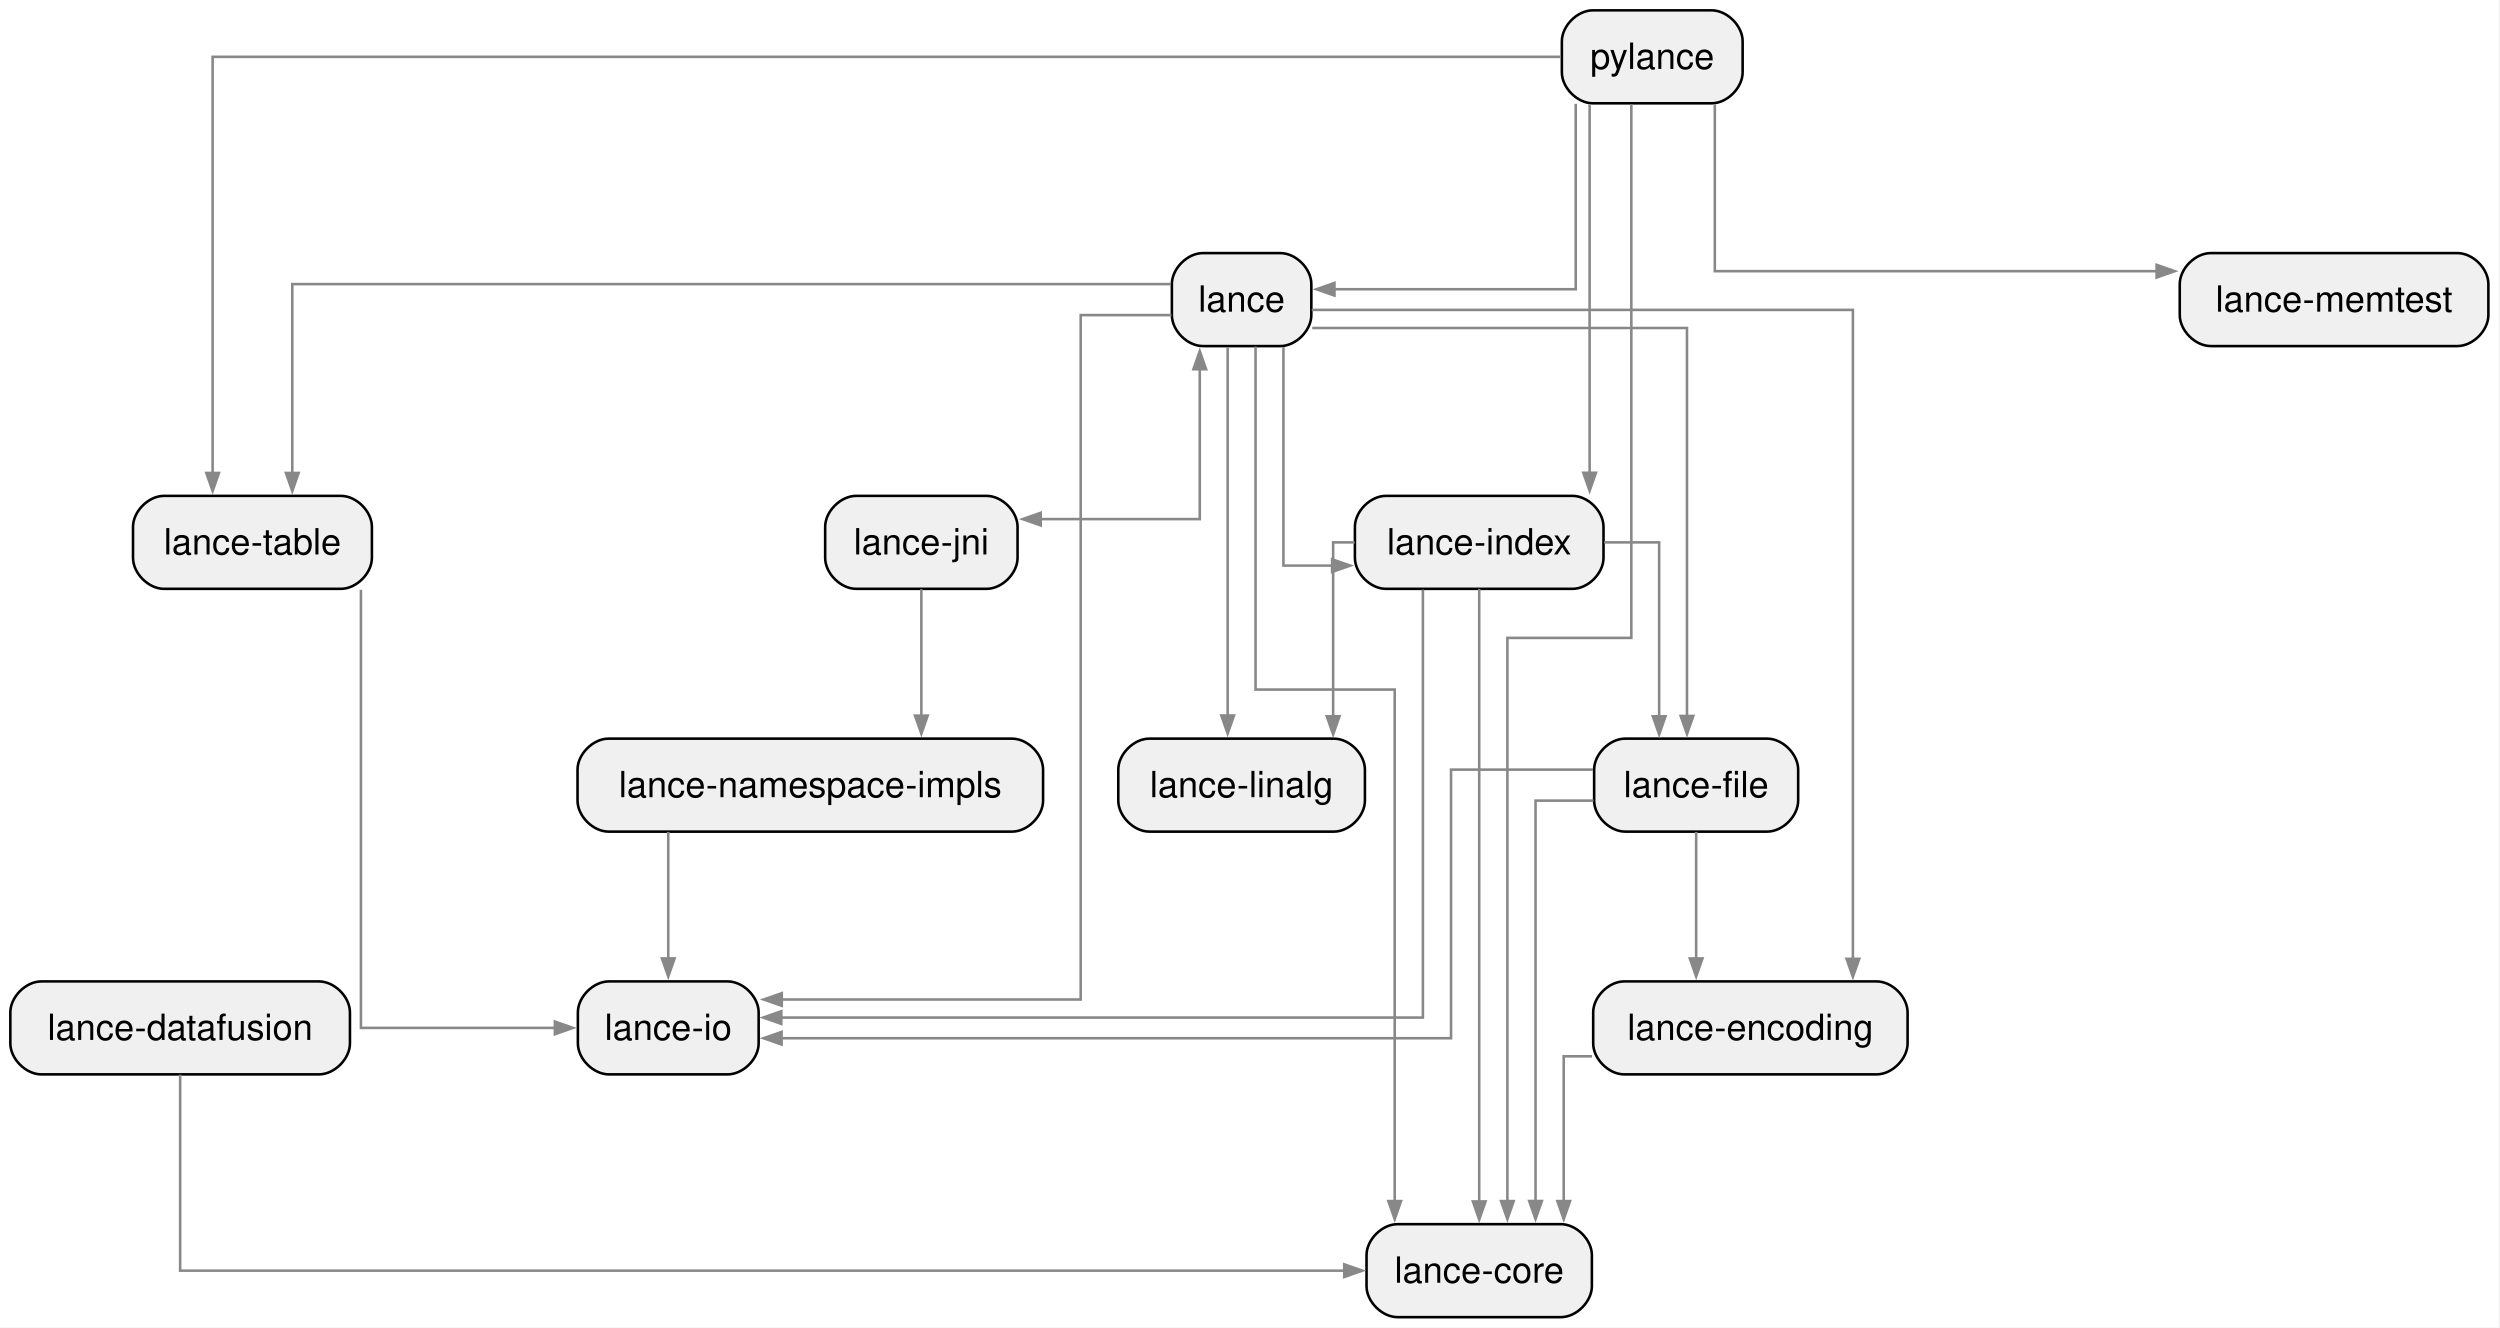
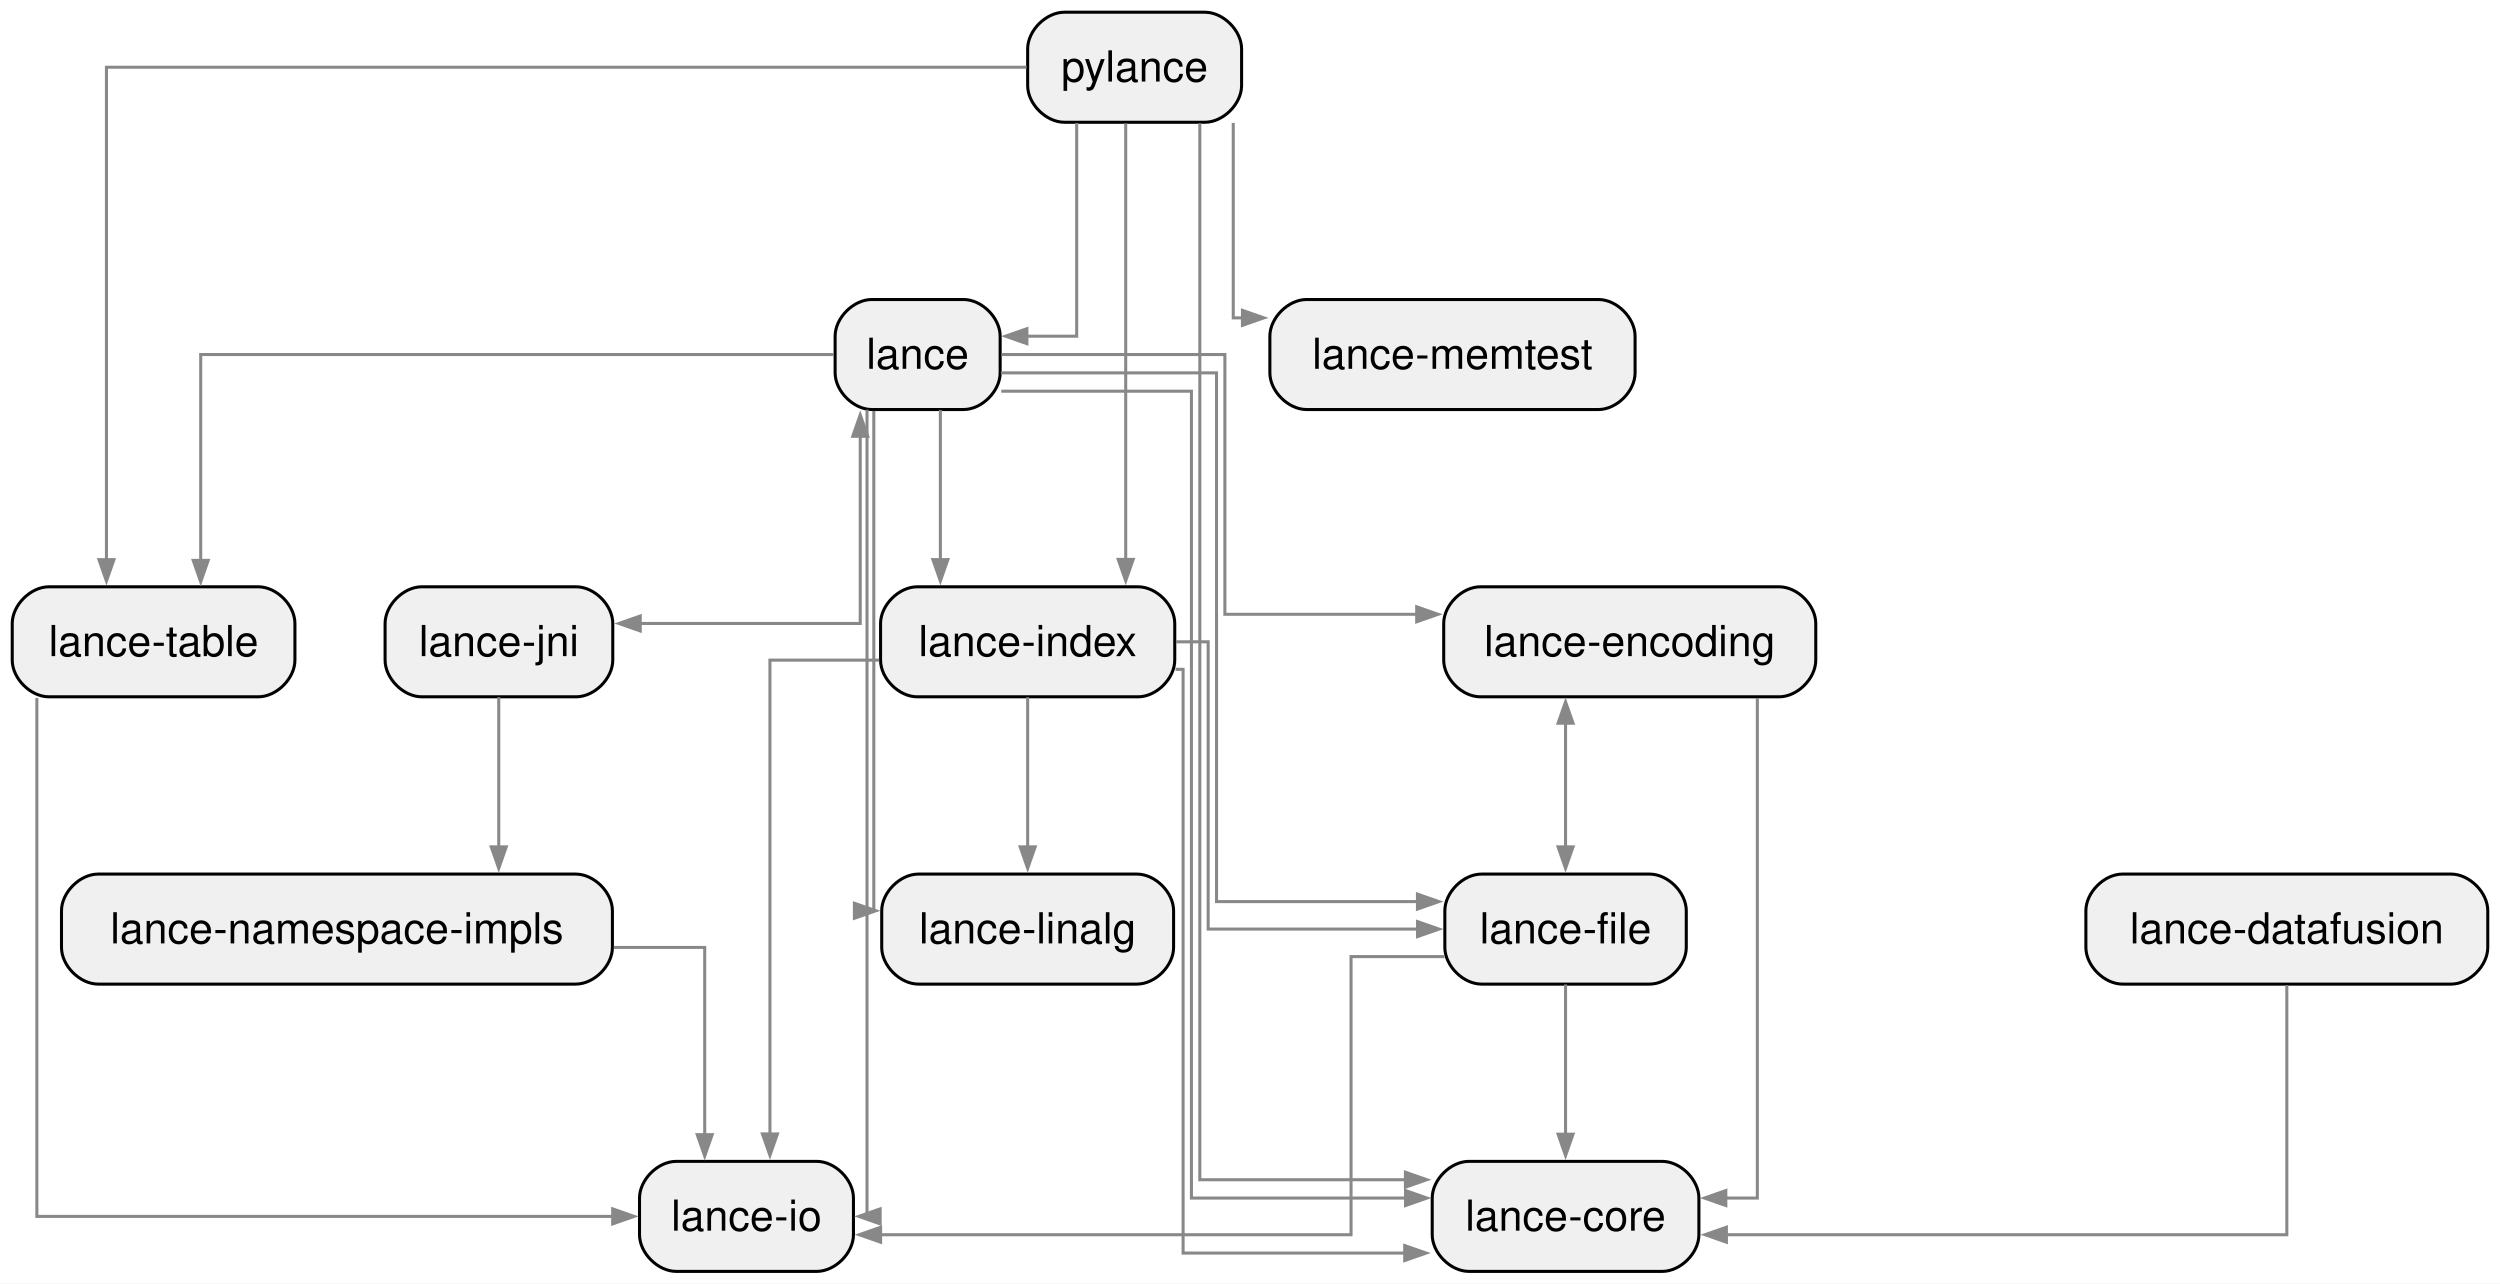
- <svg xmlns="http://www.w3.org/2000/svg" width="968pt" height="514pt" viewBox="0.00 0.00 968.00 514.00">
-   <g id="graph0" class="graph" transform="scale(1 1) rotate(0) translate(4 510)">
-     <polygon fill="white" stroke="none" points="-4,4 -4,-510 963.5,-510 963.5,4 -4,4" />
+ <svg xmlns="http://www.w3.org/2000/svg" width="818pt" height="420pt" viewBox="0.00 0.00 818.00 420.00">
+   <g id="graph0" class="graph" transform="scale(1 1) rotate(0) translate(4 416)">
+     <polygon fill="white" stroke="none" points="-4,4 -4,-416 814,-416 814,4 -4,4" />
    <g id="node1" class="node">
-       <path fill="#f0f0f0" stroke="black" d="M491.75,-412C491.75,-412 461.75,-412 461.75,-412 455.75,-412 449.75,-406 449.75,-400 449.75,-400 449.75,-388 449.75,-388 449.75,-382 455.75,-376 461.75,-376 461.75,-376 491.75,-376 491.75,-376 497.75,-376 503.75,-382 503.75,-388 503.75,-388 503.75,-400 503.75,-400 503.75,-406 497.75,-412 491.75,-412" />
-       <text xml:space="preserve" text-anchor="middle" x="476.75" y="-389.32" font-family="Helvetica,sans-Serif" font-size="14.00">lance</text>
+       <path fill="#f0f0f0" stroke="black" d="M311.25,-318C311.25,-318 281.25,-318 281.25,-318 275.25,-318 269.25,-312 269.25,-306 269.25,-306 269.25,-294 269.25,-294 269.25,-288 275.25,-282 281.25,-282 281.25,-282 311.25,-282 311.25,-282 317.25,-282 323.25,-288 323.25,-294 323.25,-294 323.25,-306 323.25,-306 323.25,-312 317.25,-318 311.25,-318" />
+       <text xml:space="preserve" text-anchor="middle" x="296.25" y="-295.32" font-family="Helvetica,sans-Serif" font-size="14.00">lance</text>
    </g>
    <g id="node2" class="node">
-       <path fill="#f0f0f0" stroke="black" d="M600.38,-36C600.38,-36 537.12,-36 537.12,-36 531.12,-36 525.12,-30 525.12,-24 525.12,-24 525.12,-12 525.12,-12 525.12,-6 531.12,0 537.12,0 537.12,0 600.38,0 600.38,0 606.38,0 612.38,-6 612.38,-12 612.38,-12 612.38,-24 612.38,-24 612.38,-30 606.38,-36 600.38,-36" />
-       <text xml:space="preserve" text-anchor="middle" x="568.75" y="-13.32" font-family="Helvetica,sans-Serif" font-size="14.00">lance-core</text>
+       <path fill="#f0f0f0" stroke="black" d="M539.88,-36C539.88,-36 476.62,-36 476.62,-36 470.62,-36 464.62,-30 464.62,-24 464.62,-24 464.62,-12 464.62,-12 464.62,-6 470.62,0 476.62,0 476.62,0 539.88,0 539.88,0 545.88,0 551.88,-6 551.88,-12 551.88,-12 551.88,-24 551.88,-24 551.88,-30 545.88,-36 539.88,-36" />
+       <text xml:space="preserve" text-anchor="middle" x="508.25" y="-13.32" font-family="Helvetica,sans-Serif" font-size="14.00">lance-core</text>
    </g>
    <g id="edge1" class="edge">
-       <path fill="none" stroke="#888888" d="M482.15,-375.79C482.15,-335.62 482.15,-243 482.15,-243 482.15,-243 536.03,-243 536.03,-243 536.03,-243 536.03,-44.93 536.03,-44.93" />
-       <polygon fill="#888888" stroke="#888888" points="538.48,-44.93 536.03,-37.93 533.58,-44.93 538.48,-44.93" />
+       <path fill="none" stroke="#888888" d="M323.62,-288C349.97,-288 385.84,-288 385.84,-288 385.84,-288 385.84,-24 385.84,-24 385.84,-24 455.89,-24 455.89,-24" />
+       <polygon fill="#888888" stroke="#888888" points="455.89,-26.45 462.89,-24 455.89,-21.55 455.89,-26.45" />
    </g>
    <g id="node4" class="node">
-       <path fill="#f0f0f0" stroke="black" d="M722.62,-130C722.62,-130 624.88,-130 624.88,-130 618.88,-130 612.88,-124 612.88,-118 612.88,-118 612.88,-106 612.88,-106 612.88,-100 618.88,-94 624.88,-94 624.88,-94 722.62,-94 722.62,-94 728.62,-94 734.62,-100 734.62,-106 734.62,-106 734.62,-118 734.62,-118 734.62,-124 728.62,-130 722.62,-130" />
-       <text xml:space="preserve" text-anchor="middle" x="673.75" y="-107.33" font-family="Helvetica,sans-Serif" font-size="14.00">lance-encoding</text>
+       <path fill="#f0f0f0" stroke="black" d="M578.12,-224C578.12,-224 480.38,-224 480.38,-224 474.38,-224 468.38,-218 468.38,-212 468.38,-212 468.38,-200 468.38,-200 468.38,-194 474.38,-188 480.38,-188 480.38,-188 578.12,-188 578.12,-188 584.12,-188 590.12,-194 590.12,-200 590.12,-200 590.12,-212 590.12,-212 590.12,-218 584.12,-224 578.12,-224" />
+       <text xml:space="preserve" text-anchor="middle" x="529.25" y="-201.32" font-family="Helvetica,sans-Serif" font-size="14.00">lance-encoding</text>
    </g>
    <g id="edge2" class="edge">
-       <path fill="none" stroke="#888888" d="M503.9,-390C566.07,-390 713.44,-390 713.44,-390 713.44,-390 713.44,-138.75 713.44,-138.75" />
-       <polygon fill="#888888" stroke="#888888" points="715.89,-138.75 713.44,-131.75 710.99,-138.75 715.89,-138.75" />
+       <path fill="none" stroke="#888888" d="M323.72,-300C353.49,-300 396.78,-300 396.78,-300 396.78,-300 396.78,-215 396.78,-215 396.78,-215 459.54,-215 459.54,-215" />
+       <polygon fill="#888888" stroke="#888888" points="459.54,-217.45 466.54,-215 459.54,-212.55 459.54,-217.45" />
    </g>
    <g id="node5" class="node">
-       <path fill="#f0f0f0" stroke="black" d="M680.25,-224C680.25,-224 625.25,-224 625.25,-224 619.25,-224 613.25,-218 613.25,-212 613.25,-212 613.25,-200 613.25,-200 613.25,-194 619.25,-188 625.25,-188 625.25,-188 680.25,-188 680.25,-188 686.25,-188 692.25,-194 692.25,-200 692.25,-200 692.25,-212 692.25,-212 692.25,-218 686.25,-224 680.25,-224" />
-       <text xml:space="preserve" text-anchor="middle" x="652.75" y="-201.32" font-family="Helvetica,sans-Serif" font-size="14.00">lance-file</text>
+       <path fill="#f0f0f0" stroke="black" d="M535.75,-130C535.75,-130 480.75,-130 480.75,-130 474.75,-130 468.75,-124 468.75,-118 468.75,-118 468.75,-106 468.75,-106 468.75,-100 474.75,-94 480.75,-94 480.75,-94 535.75,-94 535.75,-94 541.75,-94 547.75,-100 547.75,-106 547.75,-106 547.75,-118 547.75,-118 547.75,-124 541.75,-130 535.75,-130" />
+       <text xml:space="preserve" text-anchor="middle" x="508.25" y="-107.33" font-family="Helvetica,sans-Serif" font-size="14.00">lance-file</text>
    </g>
    <g id="edge3" class="edge">
-       <path fill="none" stroke="#888888" d="M504.08,-383C552.7,-383 649.2,-383 649.2,-383 649.2,-383 649.2,-232.79 649.2,-232.79" />
-       <polygon fill="#888888" stroke="#888888" points="651.65,-232.79 649.2,-225.79 646.75,-232.79 651.65,-232.79" />
+       <path fill="none" stroke="#888888" d="M323.49,-294C352.43,-294 394.05,-294 394.05,-294 394.05,-294 394.05,-121 394.05,-121 394.05,-121 459.79,-121 459.79,-121" />
+       <polygon fill="#888888" stroke="#888888" points="459.79,-123.45 466.79,-121 459.79,-118.55 459.79,-123.45" />
    </g>
    <g id="node6" class="node">
-       <path fill="#f0f0f0" stroke="black" d="M604.88,-318C604.88,-318 532.62,-318 532.62,-318 526.62,-318 520.62,-312 520.62,-306 520.62,-306 520.62,-294 520.62,-294 520.62,-288 526.62,-282 532.62,-282 532.62,-282 604.88,-282 604.88,-282 610.88,-282 616.88,-288 616.88,-294 616.88,-294 616.88,-306 616.88,-306 616.88,-312 610.88,-318 604.88,-318" />
-       <text xml:space="preserve" text-anchor="middle" x="568.75" y="-295.32" font-family="Helvetica,sans-Serif" font-size="14.00">lance-index</text>
+       <path fill="#f0f0f0" stroke="black" d="M368.38,-224C368.38,-224 296.12,-224 296.12,-224 290.12,-224 284.12,-218 284.12,-212 284.12,-212 284.12,-200 284.12,-200 284.12,-194 290.12,-188 296.12,-188 296.12,-188 368.38,-188 368.38,-188 374.38,-188 380.38,-194 380.38,-200 380.38,-200 380.38,-212 380.38,-212 380.38,-218 374.38,-224 368.38,-224" />
+       <text xml:space="preserve" text-anchor="middle" x="332.25" y="-201.32" font-family="Helvetica,sans-Serif" font-size="14.00">lance-index</text>
    </g>
    <g id="edge4" class="edge">
-       <path fill="none" stroke="#888888" d="M492.95,-375.59C492.95,-345.96 492.95,-291 492.95,-291 492.95,-291 511.8,-291 511.8,-291" />
-       <polygon fill="#888888" stroke="#888888" points="511.8,-293.45 518.8,-291 511.8,-288.55 511.8,-293.45" />
+       <path fill="none" stroke="#888888" d="M303.69,-281.88C303.69,-281.88 303.69,-232.9 303.69,-232.9" />
+       <polygon fill="#888888" stroke="#888888" points="306.14,-232.9 303.69,-225.9 301.24,-232.9 306.14,-232.9" />
    </g>
    <g id="node7" class="node">
-       <path fill="#f0f0f0" stroke="black" d="M277.75,-130C277.75,-130 231.75,-130 231.75,-130 225.75,-130 219.75,-124 219.75,-118 219.75,-118 219.75,-106 219.75,-106 219.75,-100 225.75,-94 231.75,-94 231.75,-94 277.75,-94 277.75,-94 283.75,-94 289.75,-100 289.75,-106 289.75,-106 289.75,-118 289.75,-118 289.75,-124 283.75,-130 277.75,-130" />
-       <text xml:space="preserve" text-anchor="middle" x="254.75" y="-107.33" font-family="Helvetica,sans-Serif" font-size="14.00">lance-io</text>
+       <path fill="#f0f0f0" stroke="black" d="M263.25,-36C263.25,-36 217.25,-36 217.25,-36 211.25,-36 205.25,-30 205.25,-24 205.25,-24 205.25,-12 205.25,-12 205.25,-6 211.25,0 217.25,0 217.25,0 263.25,0 263.25,0 269.25,0 275.25,-6 275.25,-12 275.25,-12 275.25,-24 275.25,-24 275.25,-30 269.25,-36 263.25,-36" />
+       <text xml:space="preserve" text-anchor="middle" x="240.25" y="-13.32" font-family="Helvetica,sans-Serif" font-size="14.00">lance-io</text>
    </g>
    <g id="edge5" class="edge">
-       <path fill="none" stroke="#888888" d="M449.6,-388C432.81,-388 414.44,-388 414.44,-388 414.44,-388 414.44,-123 414.44,-123 414.44,-123 298.7,-123 298.7,-123" />
-       <polygon fill="#888888" stroke="#888888" points="298.7,-120.55 291.7,-123 298.7,-125.45 298.7,-120.55" />
+       <path fill="none" stroke="#888888" d="M279.69,-281.93C279.69,-219.69 279.69,-18 279.69,-18 279.69,-18 279.27,-18 279.27,-18" />
+       <polygon fill="#888888" stroke="#888888" points="283.98,-15.55 276.98,-18 283.98,-20.45 283.98,-15.55" />
    </g>
    <g id="node8" class="node">
-       <path fill="#f0f0f0" stroke="black" d="M378,-318C378,-318 327.5,-318 327.5,-318 321.5,-318 315.5,-312 315.5,-306 315.5,-306 315.5,-294 315.5,-294 315.5,-288 321.5,-282 327.5,-282 327.5,-282 378,-282 378,-282 384,-282 390,-288 390,-294 390,-294 390,-306 390,-306 390,-312 384,-318 378,-318" />
-       <text xml:space="preserve" text-anchor="middle" x="352.75" y="-295.32" font-family="Helvetica,sans-Serif" font-size="14.00">lance-jni</text>
+       <path fill="#f0f0f0" stroke="black" d="M184.5,-224C184.5,-224 134,-224 134,-224 128,-224 122,-218 122,-212 122,-212 122,-200 122,-200 122,-194 128,-188 134,-188 134,-188 184.5,-188 184.5,-188 190.5,-188 196.5,-194 196.5,-200 196.5,-200 196.5,-212 196.5,-212 196.5,-218 190.5,-224 184.5,-224" />
+       <text xml:space="preserve" text-anchor="middle" x="159.25" y="-201.32" font-family="Helvetica,sans-Serif" font-size="14.00">lance-jni</text>
    </g>
    <g id="edge6" class="edge">
-       <path fill="none" stroke="#888888" d="M460.55,-367.04C460.55,-367.04 460.55,-309 460.55,-309 460.55,-309 398.97,-309 398.97,-309" />
-       <polygon fill="#888888" stroke="#888888" points="458.1,-367.04 460.55,-374.04 463,-367.04 458.1,-367.04" />
-       <polygon fill="#888888" stroke="#888888" points="398.97,-306.55 391.97,-309 398.97,-311.45 398.97,-306.55" />
+       <path fill="none" stroke="#888888" d="M277.47,-273.25C277.47,-273.25 277.47,-212 277.47,-212 277.47,-212 205.49,-212 205.49,-212" />
+       <polygon fill="#888888" stroke="#888888" points="275.02,-273.25 277.47,-280.25 279.92,-273.25 275.02,-273.25" />
+       <polygon fill="#888888" stroke="#888888" points="205.49,-209.55 198.49,-212 205.49,-214.45 205.49,-209.55" />
    </g>
    <g id="node9" class="node">
-       <path fill="#f0f0f0" stroke="black" d="M512.5,-224C512.5,-224 441,-224 441,-224 435,-224 429,-218 429,-212 429,-212 429,-200 429,-200 429,-194 435,-188 441,-188 441,-188 512.5,-188 512.5,-188 518.5,-188 524.5,-194 524.5,-200 524.5,-200 524.5,-212 524.5,-212 524.5,-218 518.5,-224 512.5,-224" />
-       <text xml:space="preserve" text-anchor="middle" x="476.75" y="-201.32" font-family="Helvetica,sans-Serif" font-size="14.00">lance-linalg</text>
+       <path fill="#f0f0f0" stroke="black" d="M368,-130C368,-130 296.5,-130 296.5,-130 290.5,-130 284.5,-124 284.5,-118 284.5,-118 284.5,-106 284.5,-106 284.5,-100 290.5,-94 296.5,-94 296.5,-94 368,-94 368,-94 374,-94 380,-100 380,-106 380,-106 380,-118 380,-118 380,-124 374,-130 368,-130" />
+       <text xml:space="preserve" text-anchor="middle" x="332.25" y="-107.33" font-family="Helvetica,sans-Serif" font-size="14.00">lance-linalg</text>
    </g>
    <g id="edge7" class="edge">
-       <path fill="none" stroke="#888888" d="M471.35,-375.63C471.35,-375.63 471.35,-232.96 471.35,-232.96" />
-       <polygon fill="#888888" stroke="#888888" points="473.8,-232.96 471.35,-225.96 468.9,-232.96 473.8,-232.96" />
+       <path fill="none" stroke="#888888" d="M281.91,-281.55C281.91,-235.28 281.91,-118 281.91,-118 281.91,-118 282.12,-118 282.12,-118" />
+       <polygon fill="#888888" stroke="#888888" points="275.56,-120.45 282.56,-118 275.56,-115.55 275.56,-120.45" />
    </g>
    <g id="node12" class="node">
-       <path fill="#f0f0f0" stroke="black" d="M128,-318C128,-318 59.5,-318 59.5,-318 53.5,-318 47.5,-312 47.5,-306 47.5,-306 47.5,-294 47.5,-294 47.5,-288 53.5,-282 59.5,-282 59.5,-282 128,-282 128,-282 134,-282 140,-288 140,-294 140,-294 140,-306 140,-306 140,-312 134,-318 128,-318" />
-       <text xml:space="preserve" text-anchor="middle" x="93.75" y="-295.32" font-family="Helvetica,sans-Serif" font-size="14.00">lance-table</text>
+       <path fill="#f0f0f0" stroke="black" d="M80.5,-224C80.5,-224 12,-224 12,-224 6,-224 0,-218 0,-212 0,-212 0,-200 0,-200 0,-194 6,-188 12,-188 12,-188 80.5,-188 80.5,-188 86.5,-188 92.5,-194 92.5,-200 92.5,-200 92.5,-212 92.5,-212 92.5,-218 86.5,-224 80.5,-224" />
+       <text xml:space="preserve" text-anchor="middle" x="46.25" y="-201.32" font-family="Helvetica,sans-Serif" font-size="14.00">lance-table</text>
    </g>
    <g id="edge8" class="edge">
-       <path fill="none" stroke="#888888" d="M449.42,-400C364.23,-400 109.17,-400 109.17,-400 109.17,-400 109.17,-326.86 109.17,-326.86" />
-       <polygon fill="#888888" stroke="#888888" points="111.62,-326.86 109.17,-319.86 106.72,-326.86 111.62,-326.86" />
+       <path fill="none" stroke="#888888" d="M268.88,-300C207,-300 61.67,-300 61.67,-300 61.67,-300 61.67,-232.64 61.67,-232.64" />
+       <polygon fill="#888888" stroke="#888888" points="64.12,-232.64 61.67,-225.64 59.22,-232.64 64.12,-232.64" />
    </g>
    <g id="node3" class="node">
-       <path fill="#f0f0f0" stroke="black" d="M119.5,-130C119.5,-130 12,-130 12,-130 6,-130 0,-124 0,-118 0,-118 0,-106 0,-106 0,-100 6,-94 12,-94 12,-94 119.5,-94 119.5,-94 125.5,-94 131.5,-100 131.5,-106 131.5,-106 131.5,-118 131.5,-118 131.5,-124 125.5,-130 119.5,-130" />
-       <text xml:space="preserve" text-anchor="middle" x="65.75" y="-107.33" font-family="Helvetica,sans-Serif" font-size="14.00">lance-datafusion</text>
+       <path fill="#f0f0f0" stroke="black" d="M798,-130C798,-130 690.5,-130 690.5,-130 684.5,-130 678.5,-124 678.5,-118 678.5,-118 678.5,-106 678.5,-106 678.5,-100 684.5,-94 690.5,-94 690.5,-94 798,-94 798,-94 804,-94 810,-100 810,-106 810,-106 810,-118 810,-118 810,-124 804,-130 798,-130" />
+       <text xml:space="preserve" text-anchor="middle" x="744.25" y="-107.33" font-family="Helvetica,sans-Serif" font-size="14.00">lance-datafusion</text>
    </g>
    <g id="edge9" class="edge">
-       <path fill="none" stroke="#888888" d="M65.75,-93.88C65.75,-66.56 65.75,-18 65.75,-18 65.75,-18 516.48,-18 516.48,-18" />
-       <polygon fill="#888888" stroke="#888888" points="516.48,-20.45 523.48,-18 516.48,-15.55 516.48,-20.45" />
+       <path fill="none" stroke="#888888" d="M744.25,-93.66C744.25,-64.79 744.25,-12 744.25,-12 744.25,-12 560.88,-12 560.88,-12" />
+       <polygon fill="#888888" stroke="#888888" points="560.88,-9.55 553.88,-12 560.88,-14.45 560.88,-9.55" />
    </g>
    <g id="edge10" class="edge">
-       <path fill="none" stroke="#888888" d="M612.45,-101C605.85,-101 601.47,-101 601.47,-101 601.47,-101 601.47,-44.93 601.47,-44.93" />
-       <polygon fill="#888888" stroke="#888888" points="603.92,-44.93 601.47,-37.93 599.02,-44.93 603.92,-44.93" />
+       <path fill="none" stroke="#888888" d="M571,-187.55C571,-141.28 571,-24 571,-24 571,-24 560.69,-24 560.69,-24" />
+       <polygon fill="#888888" stroke="#888888" points="560.69,-21.55 553.69,-24 560.69,-26.45 560.69,-21.55" />
    </g>
    <g id="edge11" class="edge">
-       <path fill="none" stroke="#888888" d="M613.01,-200C600.83,-200 590.56,-200 590.56,-200 590.56,-200 590.56,-44.97 590.56,-44.97" />
-       <polygon fill="#888888" stroke="#888888" points="593.01,-44.97 590.56,-37.97 588.11,-44.97 593.01,-44.97" />
+       <path fill="none" stroke="#888888" d="M508.25,-179.36C508.25,-179.36 508.25,-138.9 508.25,-138.9" />
+       <polygon fill="#888888" stroke="#888888" points="505.8,-179.36 508.25,-186.36 510.7,-179.36 505.8,-179.36" />
+       <polygon fill="#888888" stroke="#888888" points="510.7,-138.9 508.25,-131.9 505.8,-138.9 510.7,-138.9" />
    </g>
    <g id="edge12" class="edge">
-       <path fill="none" stroke="#888888" d="M652.75,-187.88C652.75,-187.88 652.75,-138.9 652.75,-138.9" />
-       <polygon fill="#888888" stroke="#888888" points="655.2,-138.9 652.75,-131.9 650.3,-138.9 655.2,-138.9" />
-     </g>
-     <g id="edge13" class="edge">
-       <path fill="none" stroke="#888888" d="M612.78,-212C586.84,-212 557.84,-212 557.84,-212 557.84,-212 557.84,-108 557.84,-108 557.84,-108 298.63,-108 298.63,-108" />
-       <polygon fill="#888888" stroke="#888888" points="298.63,-105.55 291.63,-108 298.63,-110.45 298.63,-105.55" />
+       <path fill="none" stroke="#888888" d="M508.25,-93.88C508.25,-93.88 508.25,-44.9 508.25,-44.9" />
+       <polygon fill="#888888" stroke="#888888" points="510.7,-44.9 508.25,-37.9 505.8,-44.9 510.7,-44.9" />
    </g>
    <g id="edge14" class="edge">
-       <path fill="none" stroke="#888888" d="M568.75,-281.93C568.75,-281.93 568.75,-44.8 568.75,-44.8" />
-       <polygon fill="#888888" stroke="#888888" points="571.2,-44.8 568.75,-37.8 566.3,-44.8 571.2,-44.8" />
+       <path fill="none" stroke="#888888" d="M468.64,-103C452.72,-103 438.06,-103 438.06,-103 438.06,-103 438.06,-12 438.06,-12 438.06,-12 284.13,-12 284.13,-12" />
+       <polygon fill="#888888" stroke="#888888" points="284.13,-9.55 277.13,-12 284.13,-14.45 284.13,-9.55" />
    </g>
    <g id="edge15" class="edge">
-       <path fill="none" stroke="#888888" d="M617.14,-300C629.03,-300 638.42,-300 638.42,-300 638.42,-300 638.42,-232.64 638.42,-232.64" />
-       <polygon fill="#888888" stroke="#888888" points="640.88,-232.64 638.43,-225.64 635.98,-232.64 640.88,-232.64" />
+       <path fill="none" stroke="#888888" d="M380.66,-197C382.21,-197 383.11,-197 383.11,-197 383.11,-197 383.11,-6 383.11,-6 383.11,-6 455.62,-6 455.62,-6" />
+       <polygon fill="#888888" stroke="#888888" points="455.62,-8.45 462.62,-6 455.62,-3.55 455.62,-8.45" />
    </g>
    <g id="edge16" class="edge">
-       <path fill="none" stroke="#888888" d="M546.94,-281.68C546.94,-235.14 546.94,-116 546.94,-116 546.94,-116 298.51,-116 298.51,-116" />
-       <polygon fill="#888888" stroke="#888888" points="298.51,-113.55 291.51,-116 298.51,-118.45 298.51,-113.55" />
+       <path fill="none" stroke="#888888" d="M380.75,-206C387.02,-206 391.31,-206 391.31,-206 391.31,-206 391.31,-112 391.31,-112 391.31,-112 459.82,-112 459.82,-112" />
+       <polygon fill="#888888" stroke="#888888" points="459.82,-114.45 466.82,-112 459.82,-109.55 459.82,-114.45" />
    </g>
    <g id="edge17" class="edge">
-       <path fill="none" stroke="#888888" d="M520.53,-300C515.51,-300 512.19,-300 512.19,-300 512.19,-300 512.19,-232.64 512.19,-232.64" />
-       <polygon fill="#888888" stroke="#888888" points="514.64,-232.64 512.19,-225.64 509.74,-232.64 514.64,-232.64" />
+       <path fill="none" stroke="#888888" d="M283.68,-200C264.93,-200 247.92,-200 247.92,-200 247.92,-200 247.92,-44.97 247.92,-44.97" />
+       <polygon fill="#888888" stroke="#888888" points="250.37,-44.97 247.92,-37.97 245.47,-44.97 250.37,-44.97" />
+     </g>
+     <g id="edge18" class="edge">
+       <path fill="none" stroke="#888888" d="M332.25,-187.88C332.25,-187.88 332.25,-138.9 332.25,-138.9" />
+       <polygon fill="#888888" stroke="#888888" points="334.7,-138.9 332.25,-131.9 329.8,-138.9 334.7,-138.9" />
    </g>
    <g id="node11" class="node">
-       <path fill="#f0f0f0" stroke="black" d="M387.88,-224C387.88,-224 231.62,-224 231.62,-224 225.62,-224 219.62,-218 219.62,-212 219.62,-212 219.62,-200 219.62,-200 219.62,-194 225.62,-188 231.62,-188 231.62,-188 387.88,-188 387.88,-188 393.88,-188 399.88,-194 399.88,-200 399.88,-200 399.88,-212 399.88,-212 399.88,-218 393.88,-224 387.88,-224" />
-       <text xml:space="preserve" text-anchor="middle" x="309.75" y="-201.32" font-family="Helvetica,sans-Serif" font-size="14.00">lance-namespace-impls</text>
+       <path fill="#f0f0f0" stroke="black" d="M184.38,-130C184.38,-130 28.12,-130 28.12,-130 22.12,-130 16.12,-124 16.12,-118 16.12,-118 16.12,-106 16.12,-106 16.12,-100 22.12,-94 28.12,-94 28.12,-94 184.38,-94 184.38,-94 190.38,-94 196.38,-100 196.38,-106 196.38,-106 196.38,-118 196.38,-118 196.38,-124 190.38,-130 184.38,-130" />
+       <text xml:space="preserve" text-anchor="middle" x="106.25" y="-107.33" font-family="Helvetica,sans-Serif" font-size="14.00">lance-namespace-impls</text>
    </g>
-     <g id="edge19" class="edge">
-       <path fill="none" stroke="#888888" d="M352.75,-281.88C352.75,-281.88 352.75,-232.9 352.75,-232.9" />
-       <polygon fill="#888888" stroke="#888888" points="355.2,-232.9 352.75,-225.9 350.3,-232.9 355.2,-232.9" />
+     <g id="edge20" class="edge">
+       <path fill="none" stroke="#888888" d="M159.19,-187.88C159.19,-187.88 159.19,-138.9 159.19,-138.9" />
+       <polygon fill="#888888" stroke="#888888" points="161.64,-138.9 159.19,-131.9 156.74,-138.9 161.64,-138.9" />
    </g>
    <g id="node10" class="node">
-       <path fill="#f0f0f0" stroke="black" d="M947.5,-412C947.5,-412 852,-412 852,-412 846,-412 840,-406 840,-400 840,-400 840,-388 840,-388 840,-382 846,-376 852,-376 852,-376 947.5,-376 947.5,-376 953.5,-376 959.5,-382 959.5,-388 959.5,-388 959.5,-400 959.5,-400 959.5,-406 953.5,-412 947.5,-412" />
-       <text xml:space="preserve" text-anchor="middle" x="899.75" y="-389.32" font-family="Helvetica,sans-Serif" font-size="14.00">lance-memtest</text>
-     </g>
-     <g id="edge20" class="edge">
-       <path fill="none" stroke="#888888" d="M254.75,-187.88C254.75,-187.88 254.75,-138.9 254.75,-138.9" />
-       <polygon fill="#888888" stroke="#888888" points="257.2,-138.9 254.75,-131.9 252.3,-138.9 257.2,-138.9" />
+       <path fill="#f0f0f0" stroke="black" d="M519,-318C519,-318 423.5,-318 423.5,-318 417.5,-318 411.5,-312 411.5,-306 411.5,-306 411.5,-294 411.5,-294 411.5,-288 417.5,-282 423.5,-282 423.5,-282 519,-282 519,-282 525,-282 531,-288 531,-294 531,-294 531,-306 531,-306 531,-312 525,-318 519,-318" />
+       <text xml:space="preserve" text-anchor="middle" x="471.25" y="-295.32" font-family="Helvetica,sans-Serif" font-size="14.00">lance-memtest</text>
    </g>
    <g id="edge21" class="edge">
-       <path fill="none" stroke="#888888" d="M135.75,-281.63C135.75,-234.33 135.75,-112 135.75,-112 135.75,-112 210.85,-112 210.85,-112" />
-       <polygon fill="#888888" stroke="#888888" points="210.85,-114.45 217.85,-112 210.85,-109.55 210.85,-114.45" />
+       <path fill="none" stroke="#888888" d="M196.84,-106C213.93,-106 226.58,-106 226.58,-106 226.58,-106 226.58,-44.75 226.58,-44.75" />
+       <polygon fill="#888888" stroke="#888888" points="229.03,-44.75 226.58,-37.75 224.13,-44.75 229.03,-44.75" />
+     </g>
+     <g id="edge22" class="edge">
+       <path fill="none" stroke="#888888" d="M8.06,-187.63C8.06,-140.33 8.06,-18 8.06,-18 8.06,-18 196.47,-18 196.47,-18" />
+       <polygon fill="#888888" stroke="#888888" points="196.47,-20.45 203.47,-18 196.47,-15.55 196.47,-20.45" />
    </g>
    <g id="node13" class="node">
-       <path fill="#f0f0f0" stroke="black" d="M658.75,-506C658.75,-506 612.75,-506 612.75,-506 606.75,-506 600.75,-500 600.75,-494 600.75,-494 600.75,-482 600.75,-482 600.75,-476 606.75,-470 612.75,-470 612.75,-470 658.75,-470 658.75,-470 664.75,-470 670.75,-476 670.75,-482 670.75,-482 670.75,-494 670.75,-494 670.75,-500 664.75,-506 658.75,-506" />
-       <text xml:space="preserve" text-anchor="middle" x="635.75" y="-483.32" font-family="Helvetica,sans-Serif" font-size="14.00">pylance</text>
-     </g>
-     <g id="edge22" class="edge">
-       <path fill="none" stroke="#888888" d="M606.12,-469.79C606.12,-443.49 606.12,-398 606.12,-398 606.12,-398 512.7,-398 512.7,-398" />
-       <polygon fill="#888888" stroke="#888888" points="512.7,-395.55 505.7,-398 512.7,-400.45 512.7,-395.55" />
+       <path fill="#f0f0f0" stroke="black" d="M390.25,-412C390.25,-412 344.25,-412 344.25,-412 338.25,-412 332.25,-406 332.25,-400 332.25,-400 332.25,-388 332.25,-388 332.25,-382 338.25,-376 344.25,-376 344.25,-376 390.25,-376 390.25,-376 396.25,-376 402.25,-382 402.25,-388 402.25,-388 402.25,-400 402.25,-400 402.25,-406 396.25,-412 390.25,-412" />
+       <text xml:space="preserve" text-anchor="middle" x="367.25" y="-389.32" font-family="Helvetica,sans-Serif" font-size="14.00">pylance</text>
    </g>
    <g id="edge23" class="edge">
-       <path fill="none" stroke="#888888" d="M627.65,-469.59C627.65,-415.85 627.65,-263 627.65,-263 627.65,-263 579.66,-263 579.66,-263 579.66,-263 579.66,-44.93 579.66,-44.93" />
-       <polygon fill="#888888" stroke="#888888" points="582.11,-44.93 579.66,-37.93 577.21,-44.93 582.11,-44.93" />
+       <path fill="none" stroke="#888888" d="M348.29,-375.77C348.29,-349.99 348.29,-306 348.29,-306 348.29,-306 332,-306 332,-306" />
+       <polygon fill="#888888" stroke="#888888" points="332,-303.55 325,-306 332,-308.45 332,-303.55" />
    </g>
    <g id="edge24" class="edge">
-       <path fill="none" stroke="#888888" d="M611.5,-469.63C611.5,-469.63 611.5,-326.96 611.5,-326.96" />
-       <polygon fill="#888888" stroke="#888888" points="613.95,-326.96 611.5,-319.96 609.05,-326.96 613.95,-326.96" />
+       <path fill="none" stroke="#888888" d="M388.58,-375.7C388.58,-301.89 388.58,-30 388.58,-30 388.58,-30 455.85,-30 455.85,-30" />
+       <polygon fill="#888888" stroke="#888888" points="455.85,-32.45 462.85,-30 455.85,-27.55 455.85,-32.45" />
    </g>
    <g id="edge25" class="edge">
-       <path fill="none" stroke="#888888" d="M659.98,-469.58C659.98,-445.13 659.98,-405 659.98,-405 659.98,-405 831.04,-405 831.04,-405" />
-       <polygon fill="#888888" stroke="#888888" points="831.04,-407.45 838.04,-405 831.04,-402.55 831.04,-407.45" />
+       <path fill="none" stroke="#888888" d="M364.33,-375.63C364.33,-375.63 364.33,-232.96 364.33,-232.96" />
+       <polygon fill="#888888" stroke="#888888" points="366.78,-232.96 364.33,-225.96 361.88,-232.96 366.78,-232.96" />
    </g>
    <g id="edge26" class="edge">
-       <path fill="none" stroke="#888888" d="M600.46,-488C477.93,-488 78.33,-488 78.33,-488 78.33,-488 78.33,-326.88 78.33,-326.88" />
-       <polygon fill="#888888" stroke="#888888" points="80.78,-326.88 78.33,-319.88 75.88,-326.88 80.78,-326.88" />
+       <path fill="none" stroke="#888888" d="M399.52,-375.8C399.52,-351.64 399.52,-312 399.52,-312 399.52,-312 402.53,-312 402.53,-312" />
+       <polygon fill="#888888" stroke="#888888" points="402.53,-314.45 409.53,-312 402.53,-309.55 402.53,-314.45" />
+     </g>
+     <g id="edge27" class="edge">
+       <path fill="none" stroke="#888888" d="M331.88,-394C245.51,-394 30.83,-394 30.83,-394 30.83,-394 30.83,-232.88 30.83,-232.88" />
+       <polygon fill="#888888" stroke="#888888" points="33.28,-232.88 30.83,-225.88 28.38,-232.88 33.28,-232.88" />
    </g>
  </g>
</svg>
